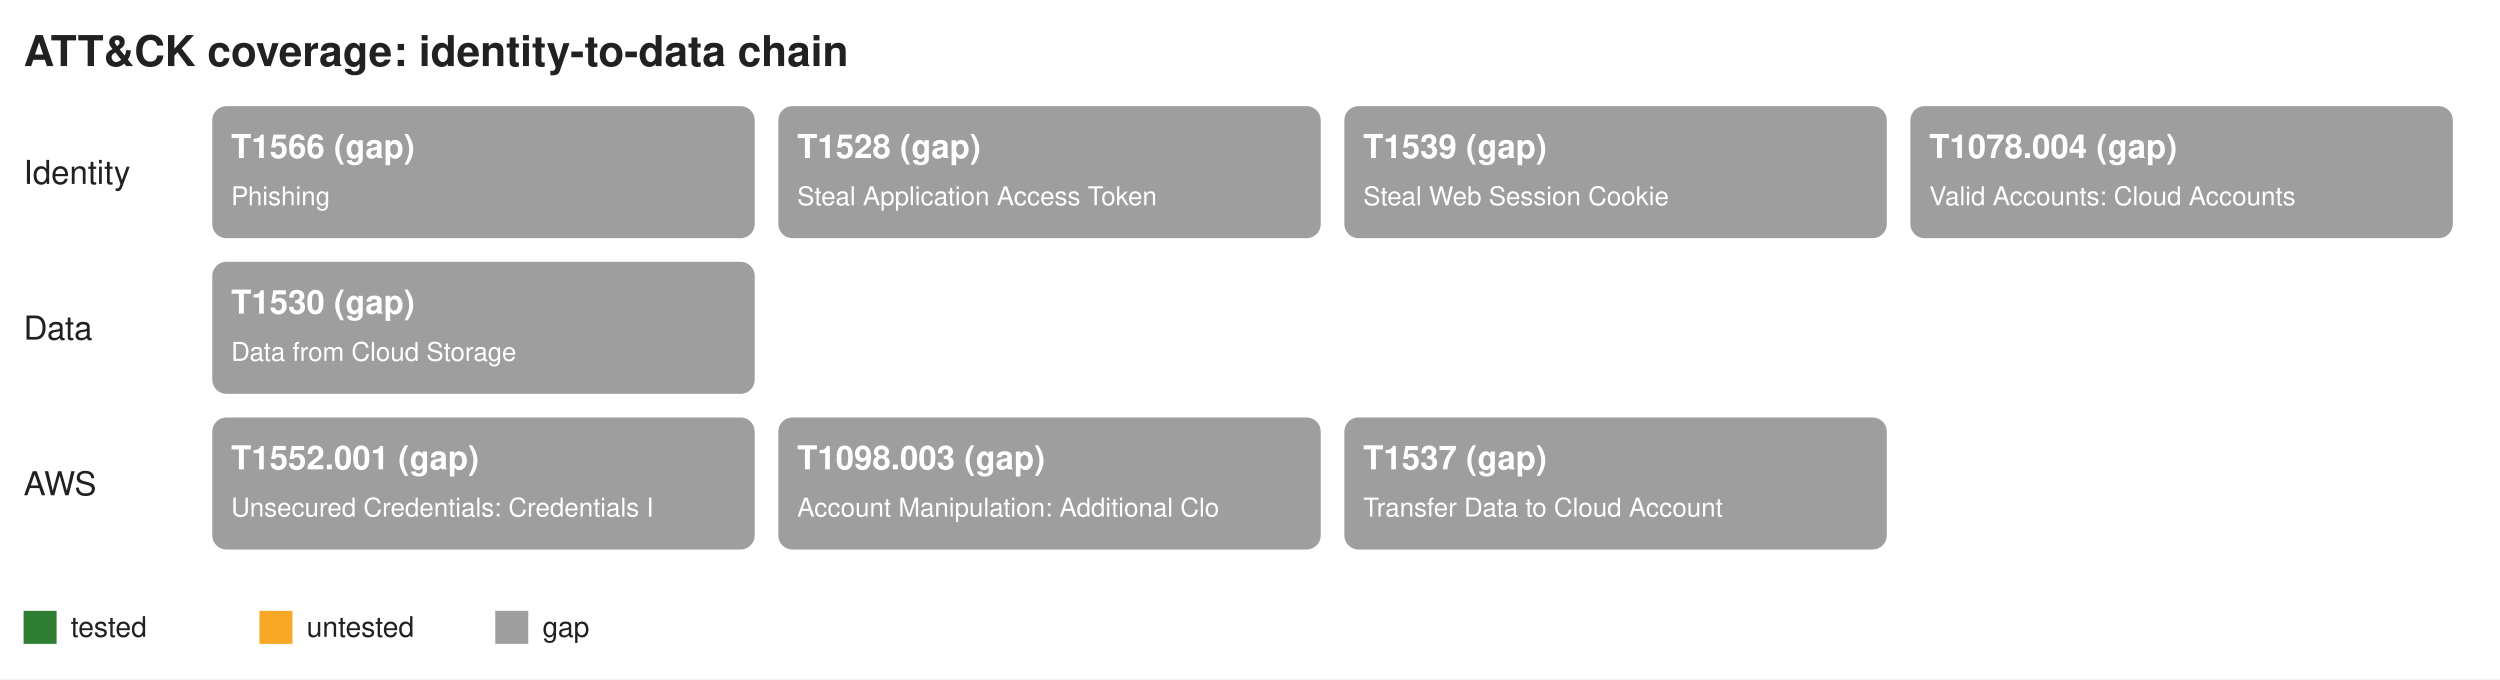
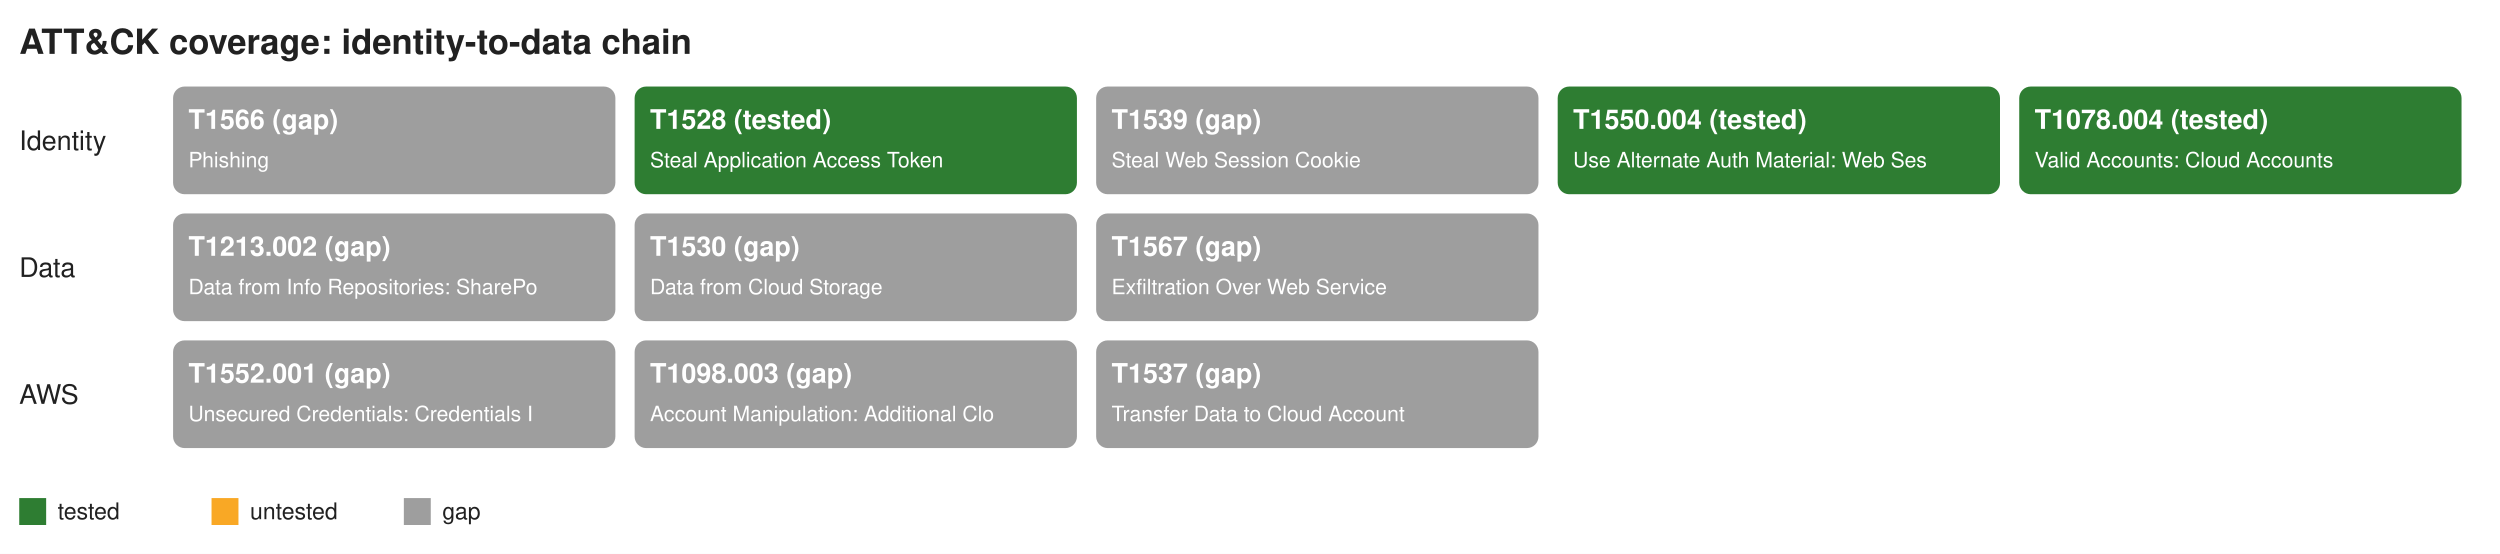
- <svg xmlns="http://www.w3.org/2000/svg" width="1060" height="288" font-family="Segoe UI, Helvetica, Arial, sans-serif">
-   <rect width="1060" height="288" fill="#ffffff" />
+ <svg xmlns="http://www.w3.org/2000/svg" width="1300" height="288" font-family="Segoe UI, Helvetica, Arial, sans-serif">
+   <rect width="1300" height="288" fill="#ffffff" />
  <text x="10" y="28" font-size="18" font-weight="bold" fill="#212121">ATT&amp;CK coverage: identity-to-data chain</text>
  <text x="10" y="78.0" font-size="14" fill="#212121">Identity</text>
  <rect x="90" y="45" width="230" height="56" rx="6" fill="#9e9e9e" />
  <text x="98" y="67" font-size="14" font-weight="bold" fill="#ffffff">T1566 (gap)</text>
  <text x="98" y="87" font-size="11" fill="#ffffff">Phishing</text>
-   <rect x="330" y="45" width="230" height="56" rx="6" fill="#9e9e9e" />
-   <text x="338" y="67" font-size="14" font-weight="bold" fill="#ffffff">T1528 (gap)</text>
+   <rect x="330" y="45" width="230" height="56" rx="6" fill="#2e7d32" />
+   <text x="338" y="67" font-size="14" font-weight="bold" fill="#ffffff">T1528 (tested)</text>
  <text x="338" y="87" font-size="11" fill="#ffffff">Steal Application Access Token</text>
  <rect x="570" y="45" width="230" height="56" rx="6" fill="#9e9e9e" />
  <text x="578" y="67" font-size="14" font-weight="bold" fill="#ffffff">T1539 (gap)</text>
  <text x="578" y="87" font-size="11" fill="#ffffff">Steal Web Session Cookie</text>
-   <rect x="810" y="45" width="230" height="56" rx="6" fill="#9e9e9e" />
-   <text x="818" y="67" font-size="14" font-weight="bold" fill="#ffffff">T1078.004 (gap)</text>
-   <text x="818" y="87" font-size="11" fill="#ffffff">Valid Accounts: Cloud Accounts</text>
+   <rect x="810" y="45" width="230" height="56" rx="6" fill="#2e7d32" />
+   <text x="818" y="67" font-size="14" font-weight="bold" fill="#ffffff">T1550.004 (tested)</text>
+   <text x="818" y="87" font-size="11" fill="#ffffff">Use Alternate Auth Material: Web Ses</text>
+   <rect x="1050" y="45" width="230" height="56" rx="6" fill="#2e7d32" />
+   <text x="1058" y="67" font-size="14" font-weight="bold" fill="#ffffff">T1078.004 (tested)</text>
+   <text x="1058" y="87" font-size="11" fill="#ffffff">Valid Accounts: Cloud Accounts</text>
  <text x="10" y="144.0" font-size="14" fill="#212121">Data</text>
  <rect x="90" y="111" width="230" height="56" rx="6" fill="#9e9e9e" />
-   <text x="98" y="133" font-size="14" font-weight="bold" fill="#ffffff">T1530 (gap)</text>
-   <text x="98" y="153" font-size="11" fill="#ffffff">Data from Cloud Storage</text>
+   <text x="98" y="133" font-size="14" font-weight="bold" fill="#ffffff">T1213.002 (gap)</text>
+   <text x="98" y="153" font-size="11" fill="#ffffff">Data from Info Repositories: SharePo</text>
+   <rect x="330" y="111" width="230" height="56" rx="6" fill="#9e9e9e" />
+   <text x="338" y="133" font-size="14" font-weight="bold" fill="#ffffff">T1530 (gap)</text>
+   <text x="338" y="153" font-size="11" fill="#ffffff">Data from Cloud Storage</text>
+   <rect x="570" y="111" width="230" height="56" rx="6" fill="#9e9e9e" />
+   <text x="578" y="133" font-size="14" font-weight="bold" fill="#ffffff">T1567 (gap)</text>
+   <text x="578" y="153" font-size="11" fill="#ffffff">Exfiltration Over Web Service</text>
  <text x="10" y="210.0" font-size="14" fill="#212121">AWS</text>
  <rect x="90" y="177" width="230" height="56" rx="6" fill="#9e9e9e" />
  <text x="98" y="199" font-size="14" font-weight="bold" fill="#ffffff">T1552.001 (gap)</text>
  <text x="98" y="219" font-size="11" fill="#ffffff">Unsecured Credentials: Credentials I</text>
  <rect x="330" y="177" width="230" height="56" rx="6" fill="#9e9e9e" />
  <text x="338" y="199" font-size="14" font-weight="bold" fill="#ffffff">T1098.003 (gap)</text>
  <text x="338" y="219" font-size="11" fill="#ffffff">Account Manipulation: Additional Clo</text>
  <rect x="570" y="177" width="230" height="56" rx="6" fill="#9e9e9e" />
  <text x="578" y="199" font-size="14" font-weight="bold" fill="#ffffff">T1537 (gap)</text>
  <text x="578" y="219" font-size="11" fill="#ffffff">Transfer Data to Cloud Account</text>
  <rect x="10" y="259" width="14" height="14" fill="#2e7d32" />
  <text x="30" y="270" font-size="12" fill="#212121">tested</text>
  <rect x="110" y="259" width="14" height="14" fill="#f9a825" />
  <text x="130" y="270" font-size="12" fill="#212121">untested</text>
  <rect x="210" y="259" width="14" height="14" fill="#9e9e9e" />
  <text x="230" y="270" font-size="12" fill="#212121">gap</text>
</svg>
